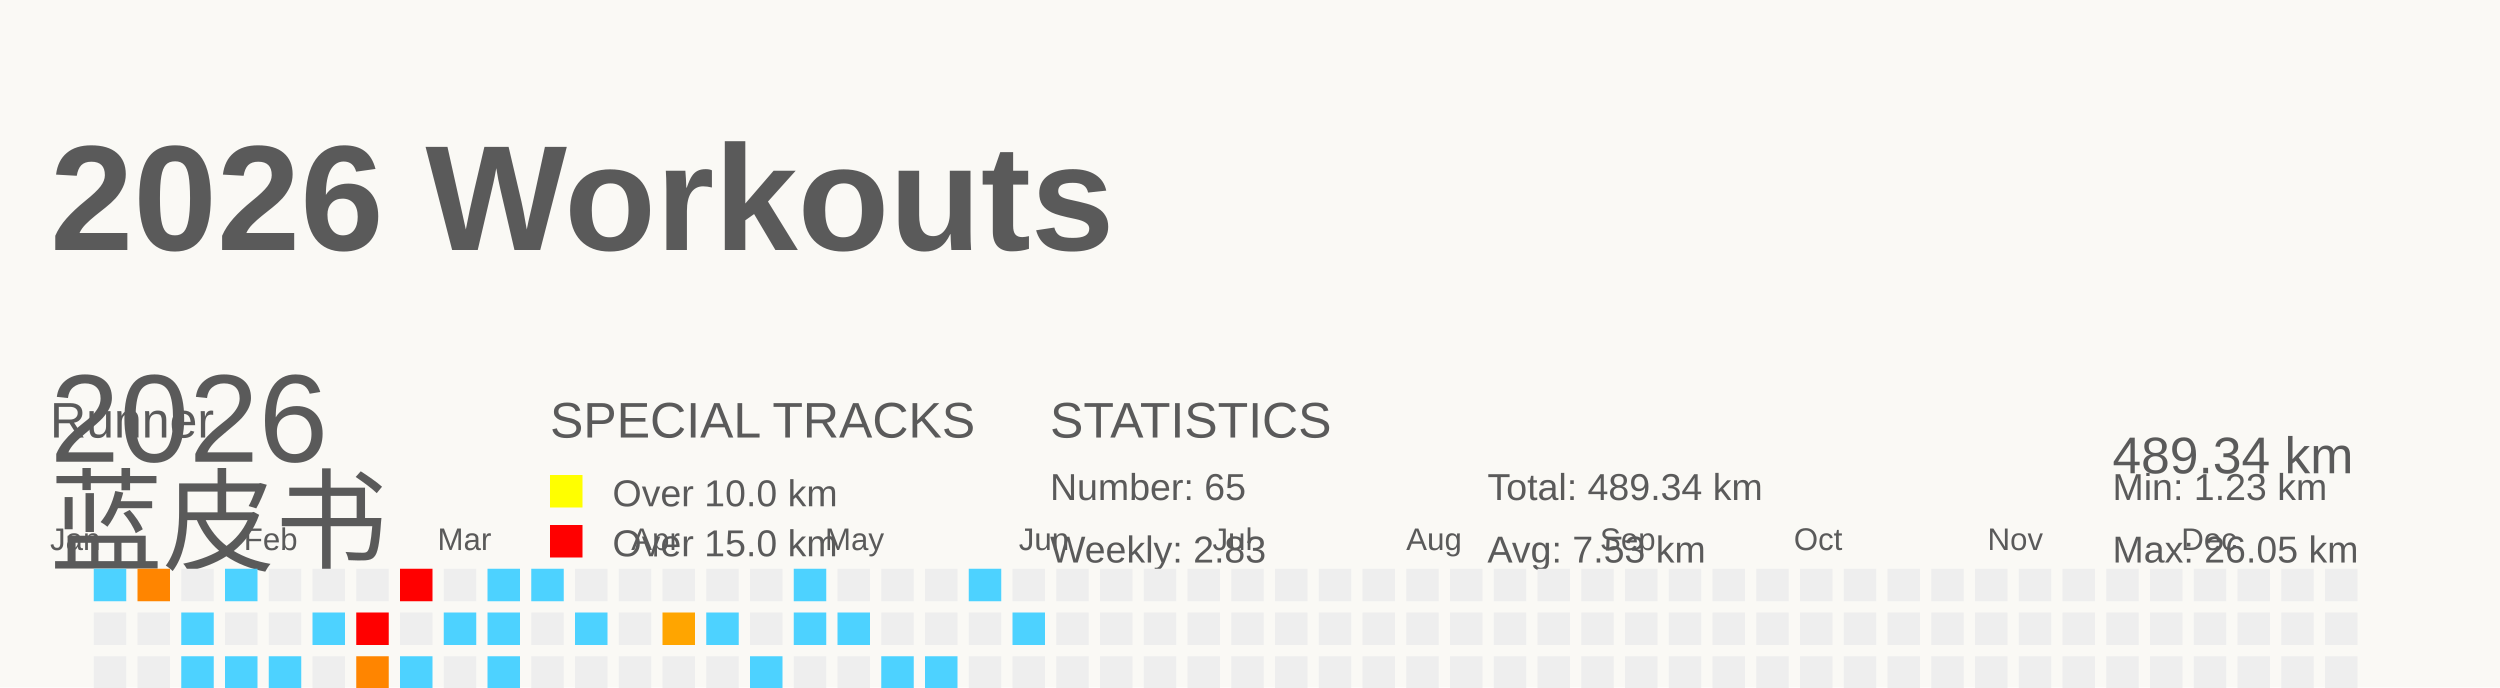
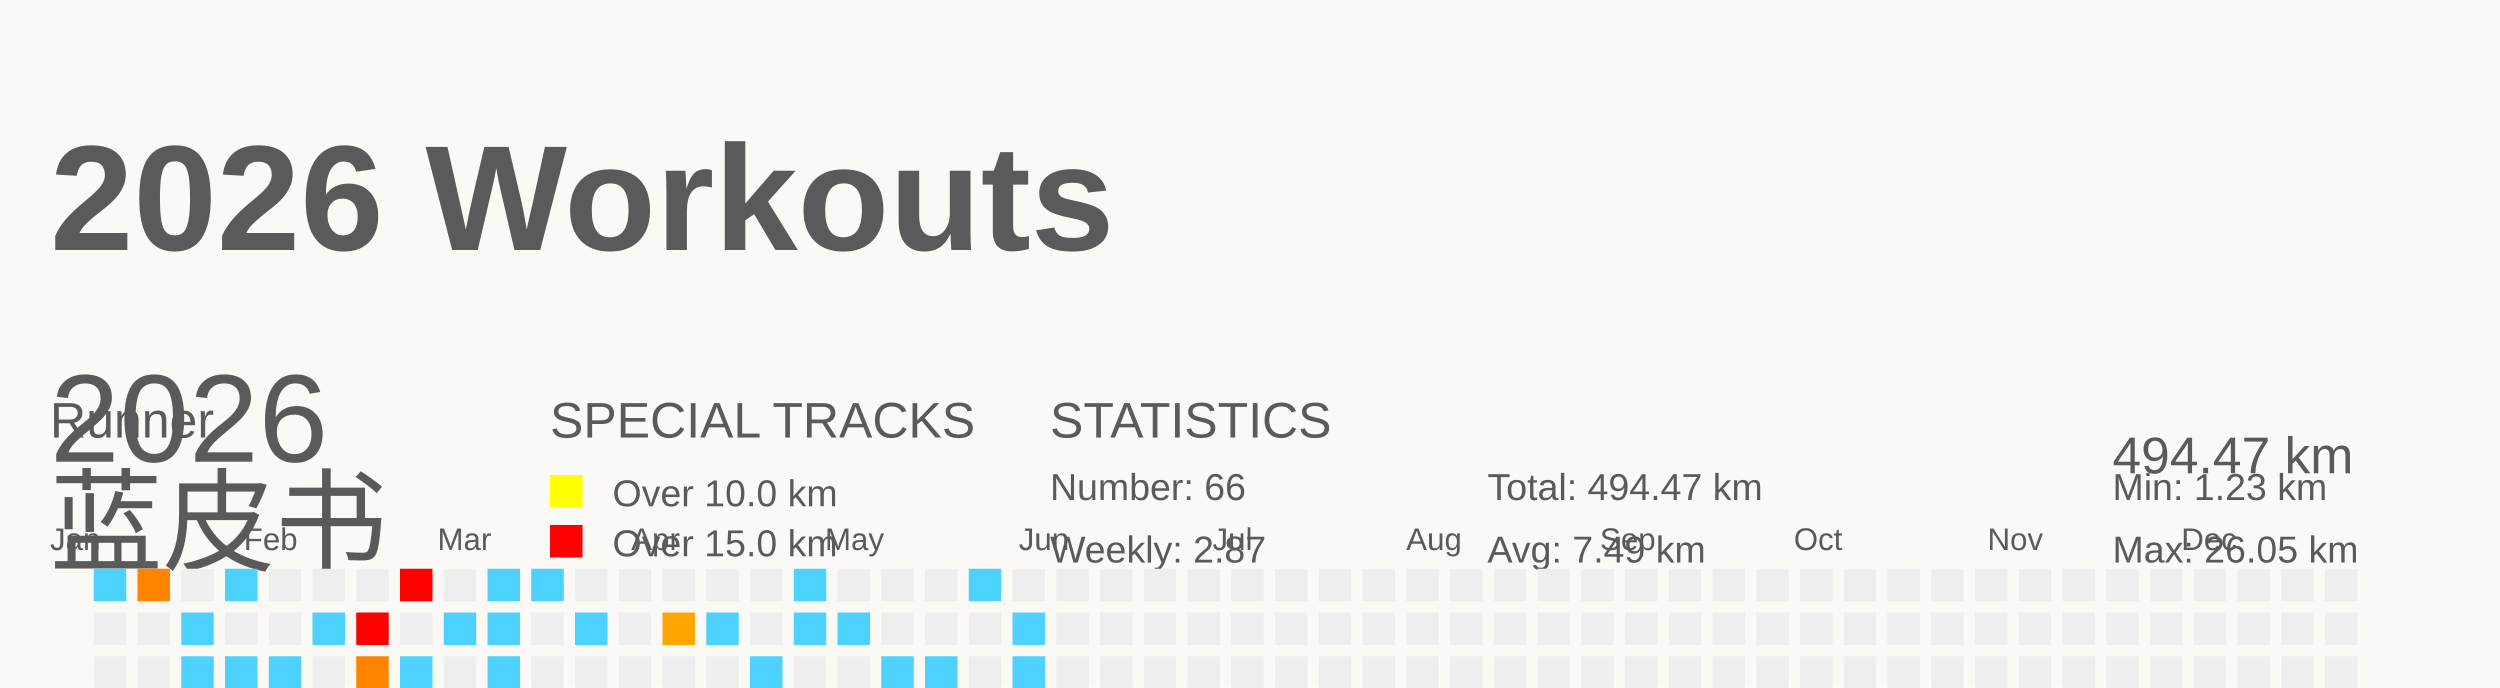
<svg xmlns="http://www.w3.org/2000/svg" baseProfile="full" height="55" version="1.1" viewBox="0 0 200 55" width="200">
  <defs />
  <rect fill="#FAF9F5" height="55" width="200" x="0" y="0" />
  <g id="tracks" />
  <text fill="#5A5A5A" style="font-size:12px; font-family:Arial; font-weight:bold;" x="4" y="20">2026 Workouts</text>
  <text fill="#5A5A5A" style="font-size:4px; font-family:Arial" x="4" y="35">Runner</text>
  <text fill="#5A5A5A" style="font-size:9px; font-family:Arial" x="4" y="45">蓝皮书</text>
  <text fill="#5A5A5A" style="font-size:4px; font-family:Arial" x="44" y="35">SPECIAL TRACKS</text>
  <rect fill="yellow" height="2.6" width="2.6" x="44" y="38" />
  <text fill="#5A5A5A" style="font-size:3px; font-family:Arial" x="49" y="40.5">Over 10.0 km</text>
  <rect fill="red" height="2.6" width="2.6" x="44" y="42" />
  <text fill="#5A5A5A" style="font-size:3px; font-family:Arial" x="49" y="44.5">Over 15.0 km</text>
  <text fill="#5A5A5A" style="font-size:4px; font-family:Arial" x="84" y="35">STATISTICS</text>
-   <text fill="#5A5A5A" style="font-size:3px; font-family:Arial" x="84" y="40">Number: 65</text>
-   <text fill="#5A5A5A" style="font-size:3px; font-family:Arial" x="84" y="45">Weekly: 2.83</text>
-   <text fill="#5A5A5A" style="font-size:3px; font-family:Arial" x="119" y="40">Total: 489.34 km</text>
-   <text fill="#5A5A5A" style="font-size:3px; font-family:Arial" x="119" y="45">Avg: 7.53 km</text>
+   <text fill="#5A5A5A" style="font-size:3px; font-family:Arial" x="84" y="40">Number: 66</text>
+   <text fill="#5A5A5A" style="font-size:3px; font-family:Arial" x="84" y="45">Weekly: 2.87</text>
+   <text fill="#5A5A5A" style="font-size:3px; font-family:Arial" x="119" y="40">Total: 494.47 km</text>
+   <text fill="#5A5A5A" style="font-size:3px; font-family:Arial" x="119" y="45">Avg: 7.49 km</text>
  <text fill="#5A5A5A" style="font-size:3px; font-family:Arial" x="169" y="40">Min: 1.23 km</text>
  <text fill="#5A5A5A" style="font-size:3px; font-family:Arial" x="169" y="45">Max: 26.05 km</text>
  <text dominant-baseline="hanging" fill="#5A5A5A" style="font-size:10.0px; font-family:Arial;" x="4" y="30">2026</text>
-   <text dominant-baseline="hanging" fill="#5A5A5A" style="font-size:4.125px; font-family:Arial;" x="169" y="35">489.34 km</text>
+   <text dominant-baseline="hanging" fill="#5A5A5A" style="font-size:4.125px; font-family:Arial;" x="169" y="35">494.47 km</text>
  <text fill="#5A5A5A" style="font-size:2.5px; font-family:Arial" x="4.0" y="44">Jan</text>
  <text fill="#5A5A5A" style="font-size:2.5px; font-family:Arial" x="19.5" y="44">Feb</text>
  <text fill="#5A5A5A" style="font-size:2.5px; font-family:Arial" x="35.0" y="44">Mar</text>
  <text fill="#5A5A5A" style="font-size:2.5px; font-family:Arial" x="50.5" y="44">Apr</text>
  <text fill="#5A5A5A" style="font-size:2.5px; font-family:Arial" x="66.0" y="44">May</text>
  <text fill="#5A5A5A" style="font-size:2.5px; font-family:Arial" x="81.5" y="44">Jun</text>
  <text fill="#5A5A5A" style="font-size:2.5px; font-family:Arial" x="97.0" y="44">Jul</text>
  <text fill="#5A5A5A" style="font-size:2.5px; font-family:Arial" x="112.5" y="44">Aug</text>
  <text fill="#5A5A5A" style="font-size:2.5px; font-family:Arial" x="128.0" y="44">Sep</text>
  <text fill="#5A5A5A" style="font-size:2.5px; font-family:Arial" x="143.5" y="44">Oct</text>
  <text fill="#5A5A5A" style="font-size:2.5px; font-family:Arial" x="159.0" y="44">Nov</text>
  <text fill="#5A5A5A" style="font-size:2.5px; font-family:Arial" x="174.5" y="44">Dec</text>
  <rect fill="#4dd2ff" height="2.6" width="2.6" x="4.0" y="56.0" />
  <rect fill="#EEEEEE" height="2.6" width="2.6" x="4.0" y="59.5" />
  <rect fill="#ff7c00" height="2.6" width="2.6" x="4.0" y="63.0" />
  <rect fill="#EEEEEE" height="2.6" width="2.6" x="4.0" y="66.5" />
  <rect fill="#4dd2ff" height="2.6" width="2.6" x="7.5" y="45.5" />
  <rect fill="#EEEEEE" height="2.6" width="2.6" x="7.5" y="49.0" />
  <rect fill="#EEEEEE" height="2.6" width="2.6" x="7.5" y="52.5" />
  <rect fill="#EEEEEE" height="2.6" width="2.6" x="7.5" y="56.0" />
  <rect fill="#4dd2ff" height="2.6" width="2.6" x="7.5" y="59.5" />
  <rect fill="#EEEEEE" height="2.6" width="2.6" x="7.5" y="63.0" />
  <rect fill="#4dd2ff" height="2.6" width="2.6" x="7.5" y="66.5" />
  <rect fill="#ff8500" height="2.6" width="2.6" x="11.0" y="45.5" />
  <rect fill="#EEEEEE" height="2.6" width="2.6" x="11.0" y="49.0" />
  <rect fill="#EEEEEE" height="2.6" width="2.6" x="11.0" y="52.5" />
  <rect fill="#EEEEEE" height="2.6" width="2.6" x="11.0" y="56.0" />
  <rect fill="#EEEEEE" height="2.6" width="2.6" x="11.0" y="59.5" />
  <rect fill="#EEEEEE" height="2.6" width="2.6" x="11.0" y="63.0" />
  <rect fill="#EEEEEE" height="2.6" width="2.6" x="11.0" y="66.5" />
  <rect fill="#EEEEEE" height="2.6" width="2.6" x="14.5" y="45.5" />
  <rect fill="#4dd2ff" height="2.6" width="2.6" x="14.5" y="49.0" />
  <rect fill="#4dd2ff" height="2.6" width="2.6" x="14.5" y="52.5" />
  <rect fill="#EEEEEE" height="2.6" width="2.6" x="14.5" y="56.0" />
  <rect fill="#EEEEEE" height="2.6" width="2.6" x="14.5" y="59.5" />
  <rect fill="#EEEEEE" height="2.6" width="2.6" x="14.5" y="63.0" />
  <rect fill="#4dd2ff" height="2.6" width="2.6" x="14.5" y="66.5" />
  <rect fill="#4dd2ff" height="2.6" width="2.6" x="18.0" y="45.5" />
  <rect fill="#EEEEEE" height="2.6" width="2.6" x="18.0" y="49.0" />
  <rect fill="#4dd2ff" height="2.6" width="2.6" x="18.0" y="52.5" />
  <rect fill="#EEEEEE" height="2.6" width="2.6" x="18.0" y="56.0" />
  <rect fill="#EEEEEE" height="2.6" width="2.6" x="18.0" y="59.5" />
  <rect fill="#EEEEEE" height="2.6" width="2.6" x="18.0" y="63.0" />
  <rect fill="#EEEEEE" height="2.6" width="2.6" x="18.0" y="66.5" />
  <rect fill="#EEEEEE" height="2.6" width="2.6" x="21.5" y="45.5" />
  <rect fill="#EEEEEE" height="2.6" width="2.6" x="21.5" y="49.0" />
  <rect fill="#4dd2ff" height="2.6" width="2.6" x="21.5" y="52.5" />
  <rect fill="#EEEEEE" height="2.6" width="2.6" x="21.5" y="56.0" />
  <rect fill="#4dd2ff" height="2.6" width="2.6" x="21.5" y="59.5" />
  <rect fill="#ffa200" height="2.6" width="2.6" x="21.5" y="63.0" />
  <rect fill="#EEEEEE" height="2.6" width="2.6" x="21.5" y="66.5" />
  <rect fill="#EEEEEE" height="2.6" width="2.6" x="25.0" y="45.5" />
  <rect fill="#4dd2ff" height="2.6" width="2.6" x="25.0" y="49.0" />
  <rect fill="#EEEEEE" height="2.6" width="2.6" x="25.0" y="52.5" />
  <rect fill="#4dd2ff" height="2.6" width="2.6" x="25.0" y="56.0" />
  <rect fill="#EEEEEE" height="2.6" width="2.6" x="25.0" y="59.5" />
  <rect fill="#EEEEEE" height="2.6" width="2.6" x="25.0" y="63.0" />
  <rect fill="#4dd2ff" height="2.6" width="2.6" x="25.0" y="66.5" />
  <rect fill="#EEEEEE" height="2.6" width="2.6" x="28.5" y="45.5" />
  <rect fill="red" height="2.6" width="2.6" x="28.5" y="49.0" />
  <rect fill="#ff8500" height="2.6" width="2.6" x="28.5" y="52.5" />
  <rect fill="#EEEEEE" height="2.6" width="2.6" x="28.5" y="56.0" />
  <rect fill="#4dd2ff" height="2.6" width="2.6" x="28.5" y="59.5" />
  <rect fill="#4dd2ff" height="2.6" width="2.6" x="28.5" y="63.0" />
  <rect fill="#EEEEEE" height="2.6" width="2.6" x="28.5" y="66.5" />
  <rect fill="red" height="2.6" width="2.6" x="32.0" y="45.5" />
  <rect fill="#EEEEEE" height="2.6" width="2.6" x="32.0" y="49.0" />
  <rect fill="#4dd2ff" height="2.6" width="2.6" x="32.0" y="52.5" />
  <rect fill="#4dd2ff" height="2.6" width="2.6" x="32.0" y="56.0" />
  <rect fill="#EEEEEE" height="2.6" width="2.6" x="32.0" y="59.5" />
  <rect fill="#EEEEEE" height="2.6" width="2.6" x="32.0" y="63.0" />
  <rect fill="#EEEEEE" height="2.6" width="2.6" x="32.0" y="66.5" />
  <rect fill="#EEEEEE" height="2.6" width="2.6" x="35.5" y="45.5" />
  <rect fill="#4dd2ff" height="2.6" width="2.6" x="35.5" y="49.0" />
  <rect fill="#EEEEEE" height="2.6" width="2.6" x="35.5" y="52.5" />
  <rect fill="#4dd2ff" height="2.6" width="2.6" x="35.5" y="56.0" />
  <rect fill="#4dd2ff" height="2.6" width="2.6" x="35.5" y="59.5" />
  <rect fill="#4dd2ff" height="2.6" width="2.6" x="35.5" y="63.0" />
  <rect fill="#EEEEEE" height="2.6" width="2.6" x="35.5" y="66.5" />
  <rect fill="#4dd2ff" height="2.6" width="2.6" x="39.0" y="45.5" />
  <rect fill="#4dd2ff" height="2.6" width="2.6" x="39.0" y="49.0" />
  <rect fill="#4dd2ff" height="2.6" width="2.6" x="39.0" y="52.5" />
  <rect fill="#EEEEEE" height="2.6" width="2.6" x="39.0" y="56.0" />
  <rect fill="#4dd2ff" height="2.6" width="2.6" x="39.0" y="59.5" />
  <rect fill="#EEEEEE" height="2.6" width="2.6" x="39.0" y="63.0" />
  <rect fill="#EEEEEE" height="2.6" width="2.6" x="39.0" y="66.5" />
  <rect fill="#4dd2ff" height="2.6" width="2.6" x="42.5" y="45.5" />
  <rect fill="#EEEEEE" height="2.6" width="2.6" x="42.5" y="49.0" />
  <rect fill="#EEEEEE" height="2.6" width="2.6" x="42.5" y="52.5" />
  <rect fill="#4dd2ff" height="2.6" width="2.6" x="42.5" y="56.0" />
  <rect fill="#4dd2ff" height="2.6" width="2.6" x="42.5" y="59.5" />
  <rect fill="red" height="2.6" width="2.6" x="42.5" y="63.0" />
  <rect fill="#EEEEEE" height="2.6" width="2.6" x="42.5" y="66.5" />
  <rect fill="#EEEEEE" height="2.6" width="2.6" x="46.0" y="45.5" />
  <rect fill="#4dd2ff" height="2.6" width="2.6" x="46.0" y="49.0" />
  <rect fill="#EEEEEE" height="2.6" width="2.6" x="46.0" y="52.5" />
  <rect fill="#4dd2ff" height="2.6" width="2.6" x="46.0" y="56.0" />
  <rect fill="#EEEEEE" height="2.6" width="2.6" x="46.0" y="59.5" />
  <rect fill="#ffa400" height="2.6" width="2.6" x="46.0" y="63.0" />
  <rect fill="#EEEEEE" height="2.6" width="2.6" x="46.0" y="66.5" />
  <rect fill="#EEEEEE" height="2.6" width="2.6" x="49.5" y="45.5" />
  <rect fill="#EEEEEE" height="2.6" width="2.6" x="49.5" y="49.0" />
  <rect fill="#EEEEEE" height="2.6" width="2.6" x="49.5" y="52.5" />
  <rect fill="#4dd2ff" height="2.6" width="2.6" x="49.5" y="56.0" />
  <rect fill="#EEEEEE" height="2.6" width="2.6" x="49.5" y="59.5" />
  <rect fill="#EEEEEE" height="2.6" width="2.6" x="49.5" y="63.0" />
  <rect fill="#EEEEEE" height="2.6" width="2.6" x="49.5" y="66.5" />
  <rect fill="#EEEEEE" height="2.6" width="2.6" x="53.0" y="45.5" />
  <rect fill="#ffa500" height="2.6" width="2.6" x="53.0" y="49.0" />
  <rect fill="#EEEEEE" height="2.6" width="2.6" x="53.0" y="52.5" />
  <rect fill="#EEEEEE" height="2.6" width="2.6" x="53.0" y="56.0" />
  <rect fill="#EEEEEE" height="2.6" width="2.6" x="53.0" y="59.5" />
  <rect fill="#EEEEEE" height="2.6" width="2.6" x="53.0" y="63.0" />
  <rect fill="red" height="2.6" width="2.6" x="53.0" y="66.5" />
  <rect fill="#EEEEEE" height="2.6" width="2.6" x="56.5" y="45.5" />
  <rect fill="#4dd2ff" height="2.6" width="2.6" x="56.5" y="49.0" />
  <rect fill="#EEEEEE" height="2.6" width="2.6" x="56.5" y="52.5" />
  <rect fill="#EEEEEE" height="2.6" width="2.6" x="56.5" y="56.0" />
  <rect fill="#4dd2ff" height="2.6" width="2.6" x="56.5" y="59.5" />
  <rect fill="#EEEEEE" height="2.6" width="2.6" x="56.5" y="63.0" />
  <rect fill="red" height="2.6" width="2.6" x="56.5" y="66.5" />
  <rect fill="#EEEEEE" height="2.6" width="2.6" x="60.0" y="45.5" />
  <rect fill="#EEEEEE" height="2.6" width="2.6" x="60.0" y="49.0" />
  <rect fill="#4dd2ff" height="2.6" width="2.6" x="60.0" y="52.5" />
  <rect fill="#4dd2ff" height="2.6" width="2.6" x="60.0" y="56.0" />
  <rect fill="#EEEEEE" height="2.6" width="2.6" x="60.0" y="59.5" />
  <rect fill="#EEEEEE" height="2.6" width="2.6" x="60.0" y="63.0" />
  <rect fill="#EEEEEE" height="2.6" width="2.6" x="60.0" y="66.5" />
  <rect fill="#4dd2ff" height="2.6" width="2.6" x="63.5" y="45.5" />
  <rect fill="#4dd2ff" height="2.6" width="2.6" x="63.5" y="49.0" />
  <rect fill="#EEEEEE" height="2.6" width="2.6" x="63.5" y="52.5" />
  <rect fill="#EEEEEE" height="2.6" width="2.6" x="63.5" y="56.0" />
  <rect fill="#4dd2ff" height="2.6" width="2.6" x="63.5" y="59.5" />
  <rect fill="#EEEEEE" height="2.6" width="2.6" x="63.5" y="63.0" />
  <rect fill="#EEEEEE" height="2.6" width="2.6" x="63.5" y="66.5" />
  <rect fill="#EEEEEE" height="2.6" width="2.6" x="67.0" y="45.5" />
  <rect fill="#4dd2ff" height="2.6" width="2.6" x="67.0" y="49.0" />
  <rect fill="#EEEEEE" height="2.6" width="2.6" x="67.0" y="52.5" />
  <rect fill="#4dd2ff" height="2.6" width="2.6" x="67.0" y="56.0" />
  <rect fill="#4dd2ff" height="2.6" width="2.6" x="67.0" y="59.5" />
  <rect fill="#EEEEEE" height="2.6" width="2.6" x="67.0" y="63.0" />
  <rect fill="#EEEEEE" height="2.6" width="2.6" x="67.0" y="66.5" />
  <rect fill="#EEEEEE" height="2.6" width="2.6" x="70.5" y="45.5" />
  <rect fill="#EEEEEE" height="2.6" width="2.6" x="70.5" y="49.0" />
  <rect fill="#4dd2ff" height="2.6" width="2.6" x="70.5" y="52.5" />
  <rect fill="#4dd2ff" height="2.6" width="2.6" x="70.5" y="56.0" />
  <rect fill="#4dd2ff" height="2.6" width="2.6" x="70.5" y="59.5" />
  <rect fill="#EEEEEE" height="2.6" width="2.6" x="70.5" y="63.0" />
  <rect fill="#EEEEEE" height="2.6" width="2.6" x="70.5" y="66.5" />
  <rect fill="#EEEEEE" height="2.6" width="2.6" x="74.0" y="45.5" />
  <rect fill="#EEEEEE" height="2.6" width="2.6" x="74.0" y="49.0" />
  <rect fill="#4dd2ff" height="2.6" width="2.6" x="74.0" y="52.5" />
  <rect fill="#4dd2ff" height="2.6" width="2.6" x="74.0" y="56.0" />
  <rect fill="#4dd2ff" height="2.6" width="2.6" x="74.0" y="59.5" />
  <rect fill="#4dd2ff" height="2.6" width="2.6" x="74.0" y="63.0" />
  <rect fill="#EEEEEE" height="2.6" width="2.6" x="74.0" y="66.5" />
  <rect fill="#4dd2ff" height="2.6" width="2.6" x="77.5" y="45.5" />
  <rect fill="#EEEEEE" height="2.6" width="2.6" x="77.5" y="49.0" />
  <rect fill="#EEEEEE" height="2.6" width="2.6" x="77.5" y="52.5" />
  <rect fill="#EEEEEE" height="2.6" width="2.6" x="77.5" y="56.0" />
  <rect fill="#EEEEEE" height="2.6" width="2.6" x="77.5" y="59.5" />
  <rect fill="#ff8c00" height="2.6" width="2.6" x="77.5" y="63.0" />
  <rect fill="#ffa400" height="2.6" width="2.6" x="77.5" y="66.5" />
  <rect fill="#EEEEEE" height="2.6" width="2.6" x="81.0" y="45.5" />
  <rect fill="#4dd2ff" height="2.6" width="2.6" x="81.0" y="49.0" />
-   <rect fill="#EEEEEE" height="2.6" width="2.6" x="81.0" y="52.5" />
+   <rect fill="#4dd2ff" height="2.6" width="2.6" x="81.0" y="52.5" />
  <rect fill="#EEEEEE" height="2.6" width="2.6" x="81.0" y="56.0" />
  <rect fill="#EEEEEE" height="2.6" width="2.6" x="81.0" y="59.5" />
  <rect fill="#EEEEEE" height="2.6" width="2.6" x="81.0" y="63.0" />
  <rect fill="#EEEEEE" height="2.6" width="2.6" x="81.0" y="66.5" />
  <rect fill="#EEEEEE" height="2.6" width="2.6" x="84.5" y="45.5" />
  <rect fill="#EEEEEE" height="2.6" width="2.6" x="84.5" y="49.0" />
  <rect fill="#EEEEEE" height="2.6" width="2.6" x="84.5" y="52.5" />
  <rect fill="#EEEEEE" height="2.6" width="2.6" x="84.5" y="56.0" />
  <rect fill="#EEEEEE" height="2.6" width="2.6" x="84.5" y="59.5" />
  <rect fill="#EEEEEE" height="2.6" width="2.6" x="84.5" y="63.0" />
  <rect fill="#EEEEEE" height="2.6" width="2.6" x="84.5" y="66.5" />
  <rect fill="#EEEEEE" height="2.6" width="2.6" x="88.0" y="45.5" />
  <rect fill="#EEEEEE" height="2.6" width="2.6" x="88.0" y="49.0" />
  <rect fill="#EEEEEE" height="2.6" width="2.6" x="88.0" y="52.5" />
  <rect fill="#EEEEEE" height="2.6" width="2.6" x="88.0" y="56.0" />
  <rect fill="#EEEEEE" height="2.6" width="2.6" x="88.0" y="59.5" />
  <rect fill="#EEEEEE" height="2.6" width="2.6" x="88.0" y="63.0" />
  <rect fill="#EEEEEE" height="2.6" width="2.6" x="88.0" y="66.5" />
  <rect fill="#EEEEEE" height="2.6" width="2.6" x="91.5" y="45.5" />
  <rect fill="#EEEEEE" height="2.6" width="2.6" x="91.5" y="49.0" />
  <rect fill="#EEEEEE" height="2.6" width="2.6" x="91.5" y="52.5" />
  <rect fill="#EEEEEE" height="2.6" width="2.6" x="91.5" y="56.0" />
  <rect fill="#EEEEEE" height="2.6" width="2.6" x="91.5" y="59.5" />
  <rect fill="#EEEEEE" height="2.6" width="2.6" x="91.5" y="63.0" />
  <rect fill="#EEEEEE" height="2.6" width="2.6" x="91.5" y="66.5" />
  <rect fill="#EEEEEE" height="2.6" width="2.6" x="95.0" y="45.5" />
  <rect fill="#EEEEEE" height="2.6" width="2.6" x="95.0" y="49.0" />
  <rect fill="#EEEEEE" height="2.6" width="2.6" x="95.0" y="52.5" />
  <rect fill="#EEEEEE" height="2.6" width="2.6" x="95.0" y="56.0" />
  <rect fill="#EEEEEE" height="2.6" width="2.6" x="95.0" y="59.5" />
  <rect fill="#EEEEEE" height="2.6" width="2.6" x="95.0" y="63.0" />
  <rect fill="#EEEEEE" height="2.6" width="2.6" x="95.0" y="66.5" />
  <rect fill="#EEEEEE" height="2.6" width="2.6" x="98.5" y="45.5" />
  <rect fill="#EEEEEE" height="2.6" width="2.6" x="98.5" y="49.0" />
  <rect fill="#EEEEEE" height="2.6" width="2.6" x="98.5" y="52.5" />
  <rect fill="#EEEEEE" height="2.6" width="2.6" x="98.5" y="56.0" />
  <rect fill="#EEEEEE" height="2.6" width="2.6" x="98.5" y="59.5" />
  <rect fill="#EEEEEE" height="2.6" width="2.6" x="98.5" y="63.0" />
  <rect fill="#EEEEEE" height="2.6" width="2.6" x="98.5" y="66.5" />
  <rect fill="#EEEEEE" height="2.6" width="2.6" x="102.0" y="45.5" />
  <rect fill="#EEEEEE" height="2.6" width="2.6" x="102.0" y="49.0" />
  <rect fill="#EEEEEE" height="2.6" width="2.6" x="102.0" y="52.5" />
  <rect fill="#EEEEEE" height="2.6" width="2.6" x="102.0" y="56.0" />
  <rect fill="#EEEEEE" height="2.6" width="2.6" x="102.0" y="59.5" />
  <rect fill="#EEEEEE" height="2.6" width="2.6" x="102.0" y="63.0" />
  <rect fill="#EEEEEE" height="2.6" width="2.6" x="102.0" y="66.5" />
  <rect fill="#EEEEEE" height="2.6" width="2.6" x="105.5" y="45.5" />
  <rect fill="#EEEEEE" height="2.6" width="2.6" x="105.5" y="49.0" />
  <rect fill="#EEEEEE" height="2.6" width="2.6" x="105.5" y="52.5" />
  <rect fill="#EEEEEE" height="2.6" width="2.6" x="105.5" y="56.0" />
  <rect fill="#EEEEEE" height="2.6" width="2.6" x="105.5" y="59.5" />
  <rect fill="#EEEEEE" height="2.6" width="2.6" x="105.5" y="63.0" />
  <rect fill="#EEEEEE" height="2.6" width="2.6" x="105.5" y="66.5" />
  <rect fill="#EEEEEE" height="2.6" width="2.6" x="109.0" y="45.5" />
  <rect fill="#EEEEEE" height="2.6" width="2.6" x="109.0" y="49.0" />
  <rect fill="#EEEEEE" height="2.6" width="2.6" x="109.0" y="52.5" />
  <rect fill="#EEEEEE" height="2.6" width="2.6" x="109.0" y="56.0" />
  <rect fill="#EEEEEE" height="2.6" width="2.6" x="109.0" y="59.5" />
  <rect fill="#EEEEEE" height="2.6" width="2.6" x="109.0" y="63.0" />
  <rect fill="#EEEEEE" height="2.6" width="2.6" x="109.0" y="66.5" />
  <rect fill="#EEEEEE" height="2.6" width="2.6" x="112.5" y="45.5" />
  <rect fill="#EEEEEE" height="2.6" width="2.6" x="112.5" y="49.0" />
  <rect fill="#EEEEEE" height="2.6" width="2.6" x="112.5" y="52.5" />
  <rect fill="#EEEEEE" height="2.6" width="2.6" x="112.5" y="56.0" />
  <rect fill="#EEEEEE" height="2.6" width="2.6" x="112.5" y="59.5" />
  <rect fill="#EEEEEE" height="2.6" width="2.6" x="112.5" y="63.0" />
  <rect fill="#EEEEEE" height="2.6" width="2.6" x="112.5" y="66.5" />
  <rect fill="#EEEEEE" height="2.6" width="2.6" x="116.0" y="45.5" />
  <rect fill="#EEEEEE" height="2.6" width="2.6" x="116.0" y="49.0" />
  <rect fill="#EEEEEE" height="2.6" width="2.6" x="116.0" y="52.5" />
  <rect fill="#EEEEEE" height="2.6" width="2.6" x="116.0" y="56.0" />
  <rect fill="#EEEEEE" height="2.6" width="2.6" x="116.0" y="59.5" />
  <rect fill="#EEEEEE" height="2.6" width="2.6" x="116.0" y="63.0" />
  <rect fill="#EEEEEE" height="2.6" width="2.6" x="116.0" y="66.5" />
  <rect fill="#EEEEEE" height="2.6" width="2.6" x="119.5" y="45.5" />
  <rect fill="#EEEEEE" height="2.6" width="2.6" x="119.5" y="49.0" />
  <rect fill="#EEEEEE" height="2.6" width="2.6" x="119.5" y="52.5" />
  <rect fill="#EEEEEE" height="2.6" width="2.6" x="119.5" y="56.0" />
  <rect fill="#EEEEEE" height="2.6" width="2.6" x="119.5" y="59.5" />
  <rect fill="#EEEEEE" height="2.6" width="2.6" x="119.5" y="63.0" />
  <rect fill="#EEEEEE" height="2.6" width="2.6" x="119.5" y="66.5" />
  <rect fill="#EEEEEE" height="2.6" width="2.6" x="123.0" y="45.5" />
  <rect fill="#EEEEEE" height="2.6" width="2.6" x="123.0" y="49.0" />
  <rect fill="#EEEEEE" height="2.6" width="2.6" x="123.0" y="52.5" />
  <rect fill="#EEEEEE" height="2.6" width="2.6" x="123.0" y="56.0" />
  <rect fill="#EEEEEE" height="2.6" width="2.6" x="123.0" y="59.5" />
  <rect fill="#EEEEEE" height="2.6" width="2.6" x="123.0" y="63.0" />
  <rect fill="#EEEEEE" height="2.6" width="2.6" x="123.0" y="66.5" />
  <rect fill="#EEEEEE" height="2.6" width="2.6" x="126.5" y="45.5" />
  <rect fill="#EEEEEE" height="2.6" width="2.6" x="126.5" y="49.0" />
  <rect fill="#EEEEEE" height="2.6" width="2.6" x="126.5" y="52.5" />
  <rect fill="#EEEEEE" height="2.6" width="2.6" x="126.5" y="56.0" />
  <rect fill="#EEEEEE" height="2.6" width="2.6" x="126.5" y="59.5" />
  <rect fill="#EEEEEE" height="2.6" width="2.6" x="126.5" y="63.0" />
  <rect fill="#EEEEEE" height="2.6" width="2.6" x="126.5" y="66.5" />
  <rect fill="#EEEEEE" height="2.6" width="2.6" x="130.0" y="45.5" />
  <rect fill="#EEEEEE" height="2.6" width="2.6" x="130.0" y="49.0" />
  <rect fill="#EEEEEE" height="2.6" width="2.6" x="130.0" y="52.5" />
  <rect fill="#EEEEEE" height="2.6" width="2.6" x="130.0" y="56.0" />
  <rect fill="#EEEEEE" height="2.6" width="2.6" x="130.0" y="59.5" />
  <rect fill="#EEEEEE" height="2.6" width="2.6" x="130.0" y="63.0" />
  <rect fill="#EEEEEE" height="2.6" width="2.6" x="130.0" y="66.5" />
  <rect fill="#EEEEEE" height="2.6" width="2.6" x="133.5" y="45.5" />
  <rect fill="#EEEEEE" height="2.6" width="2.6" x="133.5" y="49.0" />
  <rect fill="#EEEEEE" height="2.6" width="2.6" x="133.5" y="52.5" />
  <rect fill="#EEEEEE" height="2.6" width="2.6" x="133.5" y="56.0" />
  <rect fill="#EEEEEE" height="2.6" width="2.6" x="133.5" y="59.5" />
  <rect fill="#EEEEEE" height="2.6" width="2.6" x="133.5" y="63.0" />
  <rect fill="#EEEEEE" height="2.6" width="2.6" x="133.5" y="66.5" />
  <rect fill="#EEEEEE" height="2.6" width="2.6" x="137.0" y="45.5" />
  <rect fill="#EEEEEE" height="2.6" width="2.6" x="137.0" y="49.0" />
  <rect fill="#EEEEEE" height="2.6" width="2.6" x="137.0" y="52.5" />
  <rect fill="#EEEEEE" height="2.6" width="2.6" x="137.0" y="56.0" />
  <rect fill="#EEEEEE" height="2.6" width="2.6" x="137.0" y="59.5" />
  <rect fill="#EEEEEE" height="2.6" width="2.6" x="137.0" y="63.0" />
  <rect fill="#EEEEEE" height="2.6" width="2.6" x="137.0" y="66.5" />
  <rect fill="#EEEEEE" height="2.6" width="2.6" x="140.5" y="45.5" />
  <rect fill="#EEEEEE" height="2.6" width="2.6" x="140.5" y="49.0" />
  <rect fill="#EEEEEE" height="2.6" width="2.6" x="140.5" y="52.5" />
  <rect fill="#EEEEEE" height="2.6" width="2.6" x="140.5" y="56.0" />
  <rect fill="#EEEEEE" height="2.6" width="2.6" x="140.5" y="59.5" />
  <rect fill="#EEEEEE" height="2.6" width="2.6" x="140.5" y="63.0" />
  <rect fill="#EEEEEE" height="2.6" width="2.6" x="140.5" y="66.5" />
  <rect fill="#EEEEEE" height="2.6" width="2.6" x="144.0" y="45.5" />
  <rect fill="#EEEEEE" height="2.6" width="2.6" x="144.0" y="49.0" />
  <rect fill="#EEEEEE" height="2.6" width="2.6" x="144.0" y="52.5" />
  <rect fill="#EEEEEE" height="2.6" width="2.6" x="144.0" y="56.0" />
  <rect fill="#EEEEEE" height="2.6" width="2.6" x="144.0" y="59.5" />
  <rect fill="#EEEEEE" height="2.6" width="2.6" x="144.0" y="63.0" />
  <rect fill="#EEEEEE" height="2.6" width="2.6" x="144.0" y="66.5" />
  <rect fill="#EEEEEE" height="2.6" width="2.6" x="147.5" y="45.5" />
  <rect fill="#EEEEEE" height="2.6" width="2.6" x="147.5" y="49.0" />
  <rect fill="#EEEEEE" height="2.6" width="2.6" x="147.5" y="52.5" />
  <rect fill="#EEEEEE" height="2.6" width="2.6" x="147.5" y="56.0" />
  <rect fill="#EEEEEE" height="2.6" width="2.6" x="147.5" y="59.5" />
  <rect fill="#EEEEEE" height="2.6" width="2.6" x="147.5" y="63.0" />
  <rect fill="#EEEEEE" height="2.6" width="2.6" x="147.5" y="66.5" />
  <rect fill="#EEEEEE" height="2.6" width="2.6" x="151.0" y="45.5" />
  <rect fill="#EEEEEE" height="2.6" width="2.6" x="151.0" y="49.0" />
  <rect fill="#EEEEEE" height="2.6" width="2.6" x="151.0" y="52.5" />
  <rect fill="#EEEEEE" height="2.6" width="2.6" x="151.0" y="56.0" />
  <rect fill="#EEEEEE" height="2.6" width="2.6" x="151.0" y="59.5" />
  <rect fill="#EEEEEE" height="2.6" width="2.6" x="151.0" y="63.0" />
  <rect fill="#EEEEEE" height="2.6" width="2.6" x="151.0" y="66.5" />
  <rect fill="#EEEEEE" height="2.6" width="2.6" x="154.5" y="45.5" />
  <rect fill="#EEEEEE" height="2.6" width="2.6" x="154.5" y="49.0" />
  <rect fill="#EEEEEE" height="2.6" width="2.6" x="154.5" y="52.5" />
  <rect fill="#EEEEEE" height="2.6" width="2.6" x="154.5" y="56.0" />
  <rect fill="#EEEEEE" height="2.6" width="2.6" x="154.5" y="59.5" />
  <rect fill="#EEEEEE" height="2.6" width="2.6" x="154.5" y="63.0" />
  <rect fill="#EEEEEE" height="2.6" width="2.6" x="154.5" y="66.5" />
  <rect fill="#EEEEEE" height="2.6" width="2.6" x="158.0" y="45.5" />
  <rect fill="#EEEEEE" height="2.6" width="2.6" x="158.0" y="49.0" />
  <rect fill="#EEEEEE" height="2.6" width="2.6" x="158.0" y="52.5" />
  <rect fill="#EEEEEE" height="2.6" width="2.6" x="158.0" y="56.0" />
  <rect fill="#EEEEEE" height="2.6" width="2.6" x="158.0" y="59.5" />
  <rect fill="#EEEEEE" height="2.6" width="2.6" x="158.0" y="63.0" />
  <rect fill="#EEEEEE" height="2.6" width="2.6" x="158.0" y="66.5" />
  <rect fill="#EEEEEE" height="2.6" width="2.6" x="161.5" y="45.5" />
  <rect fill="#EEEEEE" height="2.6" width="2.6" x="161.5" y="49.0" />
  <rect fill="#EEEEEE" height="2.6" width="2.6" x="161.5" y="52.5" />
  <rect fill="#EEEEEE" height="2.6" width="2.6" x="161.5" y="56.0" />
  <rect fill="#EEEEEE" height="2.6" width="2.6" x="161.5" y="59.5" />
  <rect fill="#EEEEEE" height="2.6" width="2.6" x="161.5" y="63.0" />
  <rect fill="#EEEEEE" height="2.6" width="2.6" x="161.5" y="66.5" />
  <rect fill="#EEEEEE" height="2.6" width="2.6" x="165.0" y="45.5" />
  <rect fill="#EEEEEE" height="2.6" width="2.6" x="165.0" y="49.0" />
  <rect fill="#EEEEEE" height="2.6" width="2.6" x="165.0" y="52.5" />
  <rect fill="#EEEEEE" height="2.6" width="2.6" x="165.0" y="56.0" />
  <rect fill="#EEEEEE" height="2.6" width="2.6" x="165.0" y="59.5" />
  <rect fill="#EEEEEE" height="2.6" width="2.6" x="165.0" y="63.0" />
  <rect fill="#EEEEEE" height="2.6" width="2.6" x="165.0" y="66.5" />
  <rect fill="#EEEEEE" height="2.6" width="2.6" x="168.5" y="45.5" />
  <rect fill="#EEEEEE" height="2.6" width="2.6" x="168.5" y="49.0" />
  <rect fill="#EEEEEE" height="2.6" width="2.6" x="168.5" y="52.5" />
  <rect fill="#EEEEEE" height="2.6" width="2.6" x="168.5" y="56.0" />
  <rect fill="#EEEEEE" height="2.6" width="2.6" x="168.5" y="59.5" />
  <rect fill="#EEEEEE" height="2.6" width="2.6" x="168.5" y="63.0" />
  <rect fill="#EEEEEE" height="2.6" width="2.6" x="168.5" y="66.5" />
  <rect fill="#EEEEEE" height="2.6" width="2.6" x="172.0" y="45.5" />
  <rect fill="#EEEEEE" height="2.6" width="2.6" x="172.0" y="49.0" />
  <rect fill="#EEEEEE" height="2.6" width="2.6" x="172.0" y="52.5" />
  <rect fill="#EEEEEE" height="2.6" width="2.6" x="172.0" y="56.0" />
  <rect fill="#EEEEEE" height="2.6" width="2.6" x="172.0" y="59.5" />
  <rect fill="#EEEEEE" height="2.6" width="2.6" x="172.0" y="63.0" />
  <rect fill="#EEEEEE" height="2.6" width="2.6" x="172.0" y="66.5" />
  <rect fill="#EEEEEE" height="2.6" width="2.6" x="175.5" y="45.5" />
  <rect fill="#EEEEEE" height="2.6" width="2.6" x="175.5" y="49.0" />
  <rect fill="#EEEEEE" height="2.6" width="2.6" x="175.5" y="52.5" />
  <rect fill="#EEEEEE" height="2.6" width="2.6" x="175.5" y="56.0" />
  <rect fill="#EEEEEE" height="2.6" width="2.6" x="175.5" y="59.5" />
  <rect fill="#EEEEEE" height="2.6" width="2.6" x="175.5" y="63.0" />
  <rect fill="#EEEEEE" height="2.6" width="2.6" x="175.5" y="66.5" />
  <rect fill="#EEEEEE" height="2.6" width="2.6" x="179.0" y="45.5" />
  <rect fill="#EEEEEE" height="2.6" width="2.6" x="179.0" y="49.0" />
  <rect fill="#EEEEEE" height="2.6" width="2.6" x="179.0" y="52.5" />
  <rect fill="#EEEEEE" height="2.6" width="2.6" x="179.0" y="56.0" />
  <rect fill="#EEEEEE" height="2.6" width="2.6" x="179.0" y="59.5" />
  <rect fill="#EEEEEE" height="2.6" width="2.6" x="179.0" y="63.0" />
  <rect fill="#EEEEEE" height="2.6" width="2.6" x="179.0" y="66.5" />
  <rect fill="#EEEEEE" height="2.6" width="2.6" x="182.5" y="45.5" />
  <rect fill="#EEEEEE" height="2.6" width="2.6" x="182.5" y="49.0" />
  <rect fill="#EEEEEE" height="2.6" width="2.6" x="182.5" y="52.5" />
  <rect fill="#EEEEEE" height="2.6" width="2.6" x="182.5" y="56.0" />
  <rect fill="#EEEEEE" height="2.6" width="2.6" x="182.5" y="59.5" />
  <rect fill="#EEEEEE" height="2.6" width="2.6" x="182.5" y="63.0" />
  <rect fill="#EEEEEE" height="2.6" width="2.6" x="182.5" y="66.5" />
  <rect fill="#EEEEEE" height="2.6" width="2.6" x="186.0" y="45.5" />
  <rect fill="#EEEEEE" height="2.6" width="2.6" x="186.0" y="49.0" />
  <rect fill="#EEEEEE" height="2.6" width="2.6" x="186.0" y="52.5" />
  <rect fill="#EEEEEE" height="2.6" width="2.6" x="186.0" y="56.0" />
</svg>
